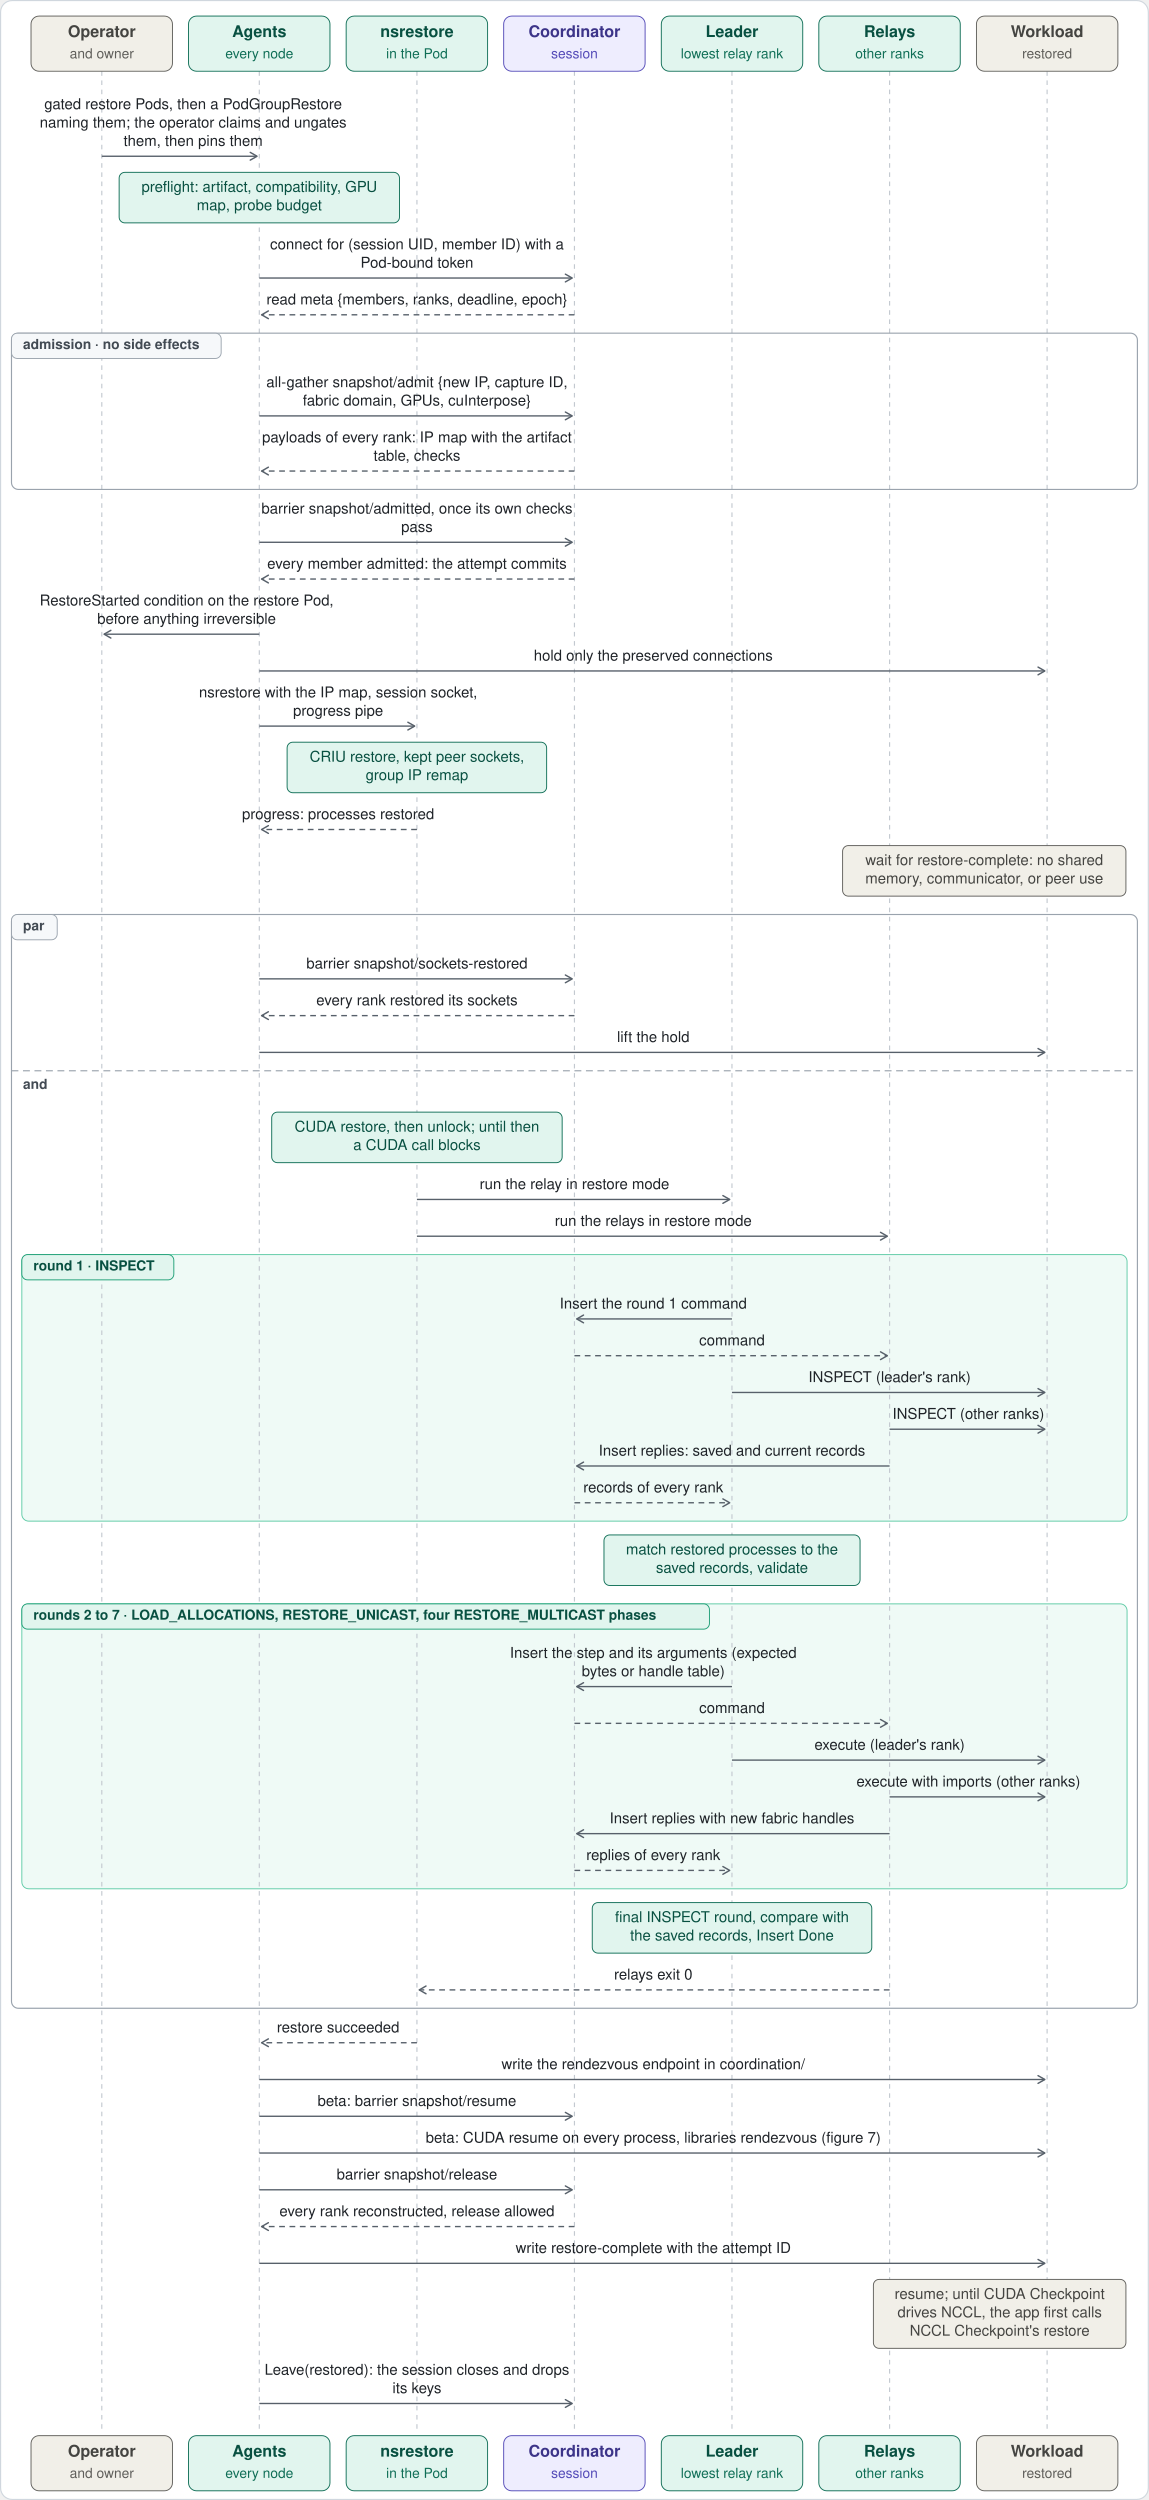
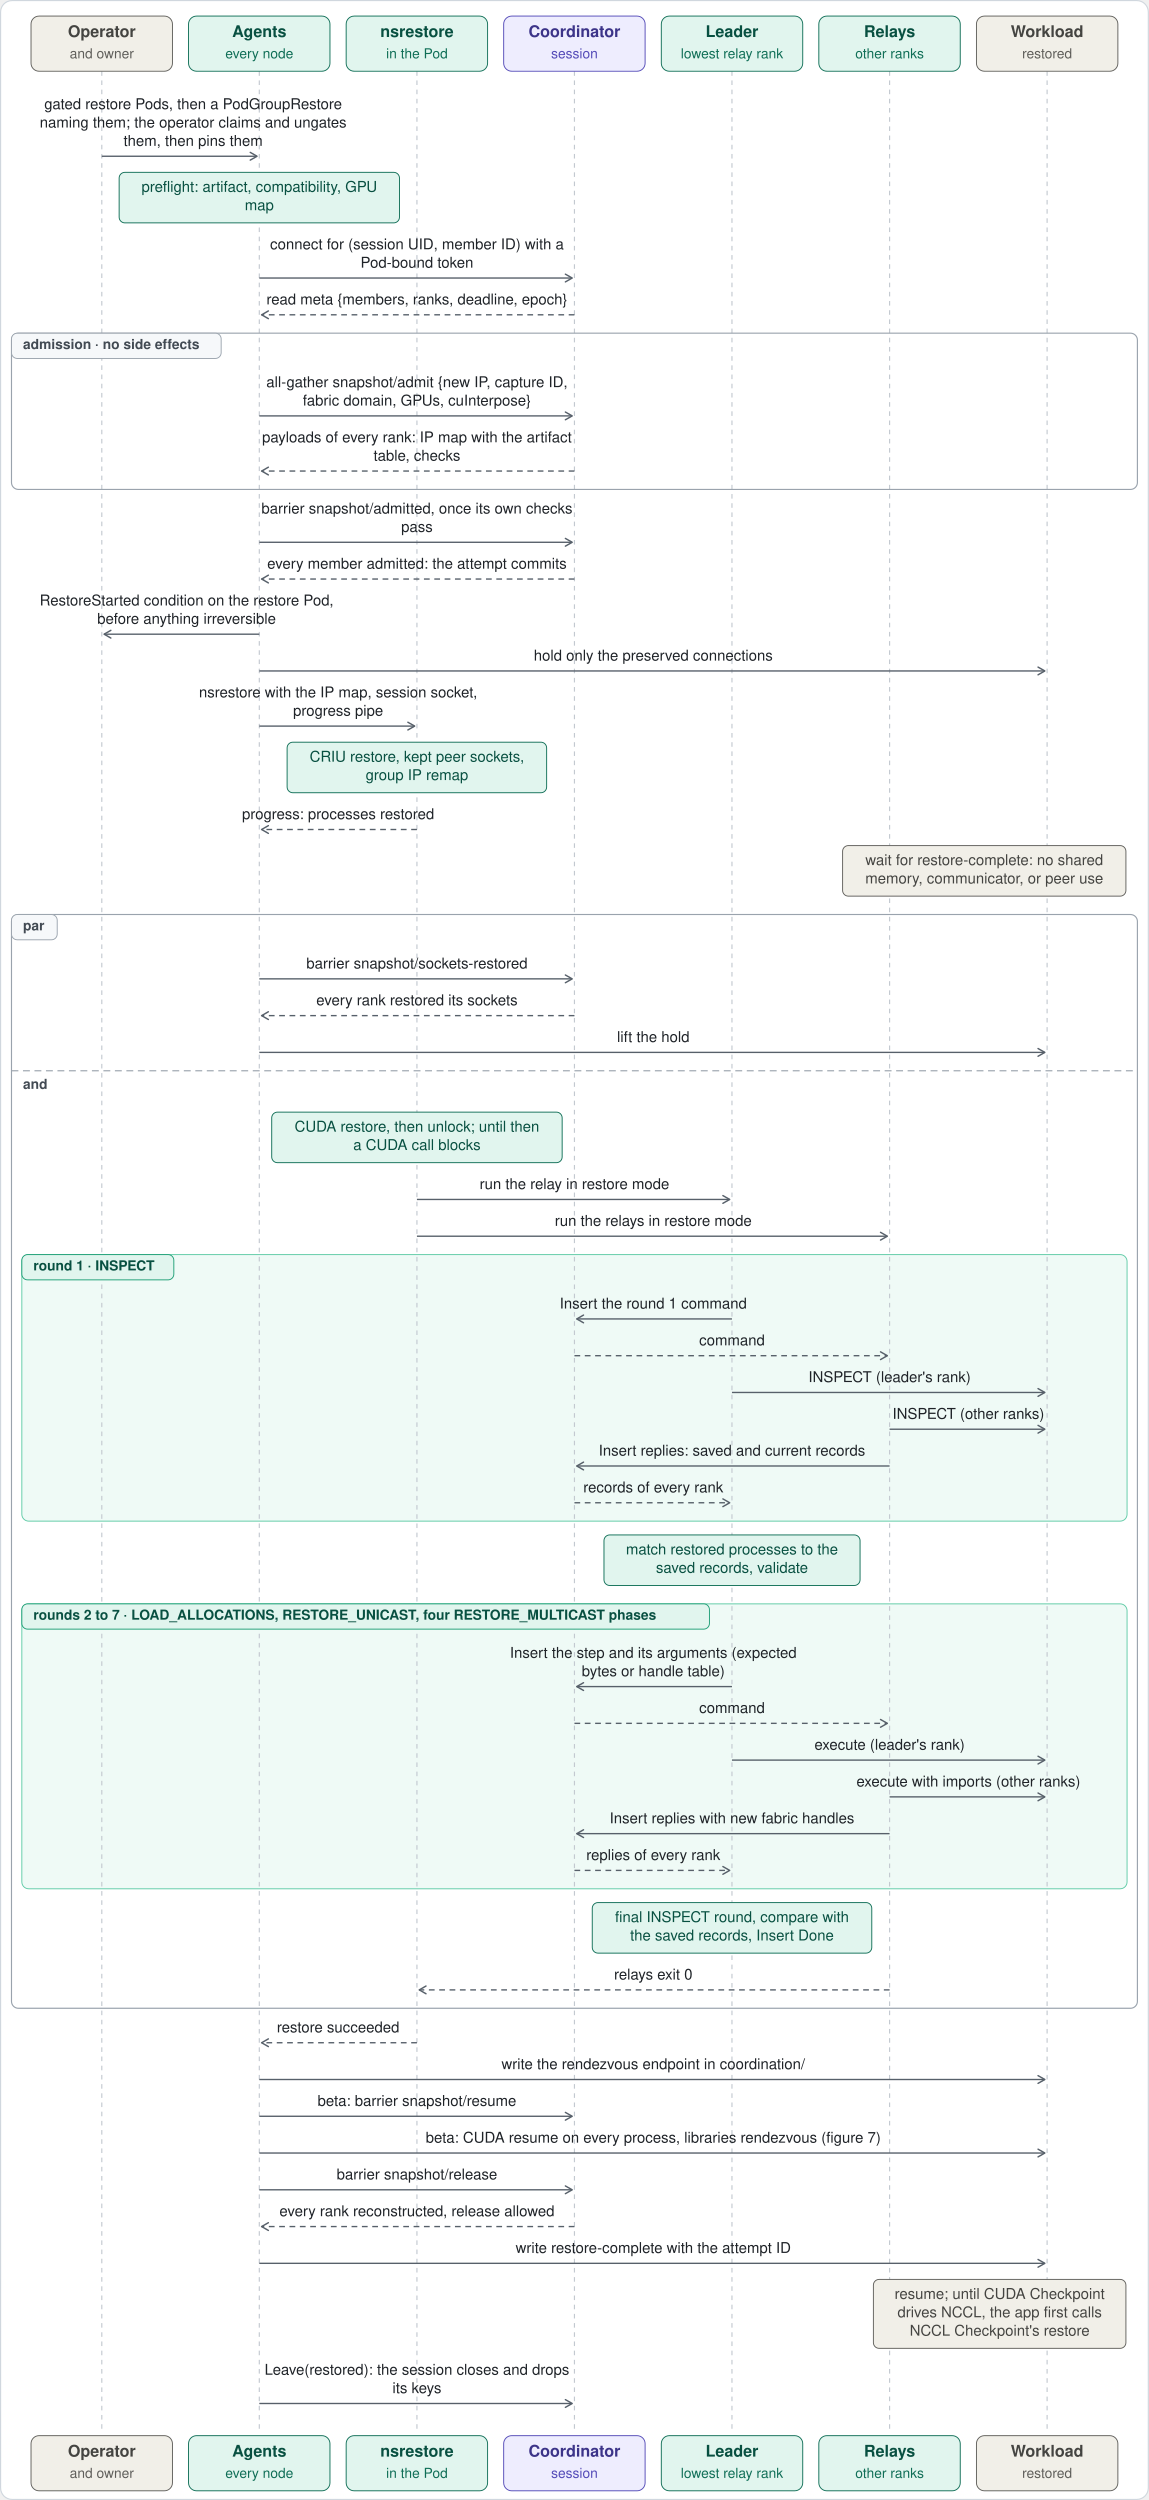
<svg xmlns="http://www.w3.org/2000/svg" width="1000" height="2176" viewBox="0 0 1000 2176" role="img" aria-labelledby="title desc">
  <style>
text{font-family:Helvetica,Arial,"Liberation Sans",sans-serif}
.bg{fill:#ffffff;stroke:#d0d7de}
.tx{fill:#1f2328}.tm{fill:#59636e}
.life{stroke:#c3c9d0}.arw{stroke:#57606a}.arwp{stroke:#7F77DD}
.ahp{stroke:#57606a;fill:none}.ahpp{stroke:#7F77DD;fill:none}
.frm{stroke:#9aa3ad;fill:none}.tag{fill:#f6f8fa;stroke:#9aa3ad}.tagt{fill:#424a53}
.note{fill:#f6f8fa;stroke:#c3c9d0}.notet{fill:#424a53}
.rnd{fill:#E1F5EE;fill-opacity:.55;stroke:#5DCAA5}.rndtag{fill:#E1F5EE;stroke:#1D9E75}.rndt{fill:#085041}
.cont{fill:none;stroke:#9aa3ad}.neutral{fill:#f6f8fa;stroke:#9aa3ad}
.k-p{fill:#EEEDFE;stroke:#534AB7}.k-p-t{fill:#3C3489}.k-p-s{fill:#534AB7}
.k-t{fill:#E1F5EE;stroke:#0F6E56}.k-t-t{fill:#085041}.k-t-s{fill:#0F6E56}
.k-g{fill:#F1EFE8;stroke:#5F5E5A}.k-g-t{fill:#444441}.k-g-s{fill:#5F5E5A}
.k-a{fill:#FAEEDA;stroke:#854F0B}.k-a-t{fill:#633806}.k-a-s{fill:#854F0B}
.k-r{fill:#FCEBEB;stroke:#A32D2D}.k-r-t{fill:#791F1F}.k-r-s{fill:#A32D2D}
.dot{fill:#1f2328}
@media (prefers-color-scheme: dark){
.bg{fill:#0d1117;stroke:#30363d}
.tx{fill:#e6edf3}.tm{fill:#9198a1}
.life{stroke:#3d444d}.arw{stroke:#9198a1}.ahp{stroke:#9198a1}
.frm{stroke:#57606a}.tag{fill:#151b23;stroke:#57606a}.tagt{fill:#d1d7e0}
.note{fill:#151b23;stroke:#3d444d}.notet{fill:#d1d7e0}
.rnd{fill:#085041;fill-opacity:.35;stroke:#1D9E75}.rndtag{fill:#085041;stroke:#5DCAA5}.rndt{fill:#E1F5EE}
.cont{stroke:#57606a}.neutral{fill:#151b23;stroke:#57606a}
.k-p{fill:#3C3489;stroke:#AFA9EC}.k-p-t{fill:#EEEDFE}.k-p-s{fill:#CECBF6}
.k-t{fill:#085041;stroke:#5DCAA5}.k-t-t{fill:#E1F5EE}.k-t-s{fill:#9FE1CB}
.k-g{fill:#444441;stroke:#B4B2A9}.k-g-t{fill:#F1EFE8}.k-g-s{fill:#D3D1C7}
.k-a{fill:#633806;stroke:#EF9F27}.k-a-t{fill:#FAEEDA}.k-a-s{fill:#FAC775}
.k-r{fill:#791F1F;stroke:#F09595}.k-r-t{fill:#FCEBEB}.k-r-s{fill:#F7C1C1}
.dot{fill:#e6edf3}
}
</style>
  <defs>
    <marker id="ah" viewBox="0 0 10 10" refX="8.5" refY="5" markerWidth="7" markerHeight="7" orient="auto-start-reverse">
      <path class="ahp" d="M1.5 1L8.5 5L1.5 9" stroke-width="1.5" stroke-linecap="round" stroke-linejoin="round" />
    </marker>
    <marker id="ahP" viewBox="0 0 10 10" refX="8.5" refY="5" markerWidth="7" markerHeight="7" orient="auto-start-reverse">
      <path class="ahpp" d="M1.5 1L8.5 5L1.5 9" stroke-width="1.5" stroke-linecap="round" stroke-linejoin="round" />
    </marker>
  </defs>
  <rect class="bg" x="0.5" y="0.5" width="999" height="2175" rx="10" />
  <rect class="rnd" x="19" y="1092.0" width="962" height="232.0" rx="6" stroke-width="0.8" />
  <rect class="rnd" x="19" y="1396.0" width="962" height="248.0" rx="6" stroke-width="0.8" />
  <line class="life" x1="88.6" y1="62.0" x2="88.6" y2="2116.0" stroke-width="1" stroke-dasharray="4 4" />
  <line class="life" x1="225.7" y1="62.0" x2="225.7" y2="2116.0" stroke-width="1" stroke-dasharray="4 4" />
  <line class="life" x1="362.9" y1="62.0" x2="362.9" y2="2116.0" stroke-width="1" stroke-dasharray="4 4" />
  <line class="life" x1="500.0" y1="62.0" x2="500.0" y2="2116.0" stroke-width="1" stroke-dasharray="4 4" />
  <line class="life" x1="637.1" y1="62.0" x2="637.1" y2="2116.0" stroke-width="1" stroke-dasharray="4 4" />
  <line class="life" x1="774.3" y1="62.0" x2="774.3" y2="2116.0" stroke-width="1" stroke-dasharray="4 4" />
  <line class="life" x1="911.4" y1="62.0" x2="911.4" y2="2116.0" stroke-width="1" stroke-dasharray="4 4" />
  <rect class="frm" x="10" y="290.0" width="980" height="136.0" rx="6" stroke-width="1" />
  <rect class="tag" x="10" y="290.0" width="182.5" height="22" rx="5" stroke-width="0.8" />
  <text x="20.0" y="301.0" class="tagt" font-size="12" font-weight="700" text-anchor="start" dominant-baseline="central">admission · no side effects</text>
  <rect class="rndtag" x="19" y="1092.0" width="132.3" height="22" rx="5" stroke-width="0.8" />
  <text x="29.0" y="1103.0" class="rndt" font-size="12" font-weight="700" text-anchor="start" dominant-baseline="central">round 1 · INSPECT</text>
  <rect class="rndtag" x="19" y="1396.0" width="598.5" height="22" rx="5" stroke-width="0.8" />
  <text x="29.0" y="1407.0" class="rndt" font-size="12" font-weight="700" text-anchor="start" dominant-baseline="central">rounds 2 to 7 · LOAD_ALLOCATIONS, RESTORE_UNICAST, four RESTORE_MULTICAST phases</text>
  <rect class="frm" x="10" y="796.0" width="980" height="952.0" rx="6" stroke-width="1" />
  <rect class="tag" x="10" y="796.0" width="39.8" height="22" rx="5" stroke-width="0.8" />
  <text x="20.0" y="807.0" class="tagt" font-size="12" font-weight="700" text-anchor="start" dominant-baseline="central">par</text>
  <line class="frm" x1="10.0" y1="932.0" x2="990.0" y2="932.0" stroke-width="1" stroke-dasharray="6 4" />
  <text x="20.0" y="945.0" class="tagt" font-size="12" font-weight="700" text-anchor="start" dominant-baseline="central">and</text>
  <text x="168.1" y="92.0" class="tx" font-size="13" font-weight="400" text-anchor="middle" dominant-baseline="central">gated restore Pods, then a PodGroupRestore</text>
  <text x="168.1" y="108.0" class="tx" font-size="13" font-weight="400" text-anchor="middle" dominant-baseline="central">naming them; the operator claims and ungates</text>
  <text x="168.1" y="124.0" class="tx" font-size="13" font-weight="400" text-anchor="middle" dominant-baseline="central">them, then pins them</text>
  <line class="arw" x1="88.6" y1="136.0" x2="223.7" y2="136.0" stroke-width="1.2" marker-end="url(#ah)" />
  <rect class="k-t" x="103.7" y="150.0" width="244.0" height="44" rx="5" stroke-width="0.8" />
  <text x="225.7" y="164.0" class="k-t-t" font-size="13" font-weight="400" text-anchor="middle" dominant-baseline="central">preflight: artifact, compatibility, GPU</text>
-   <text x="225.7" y="180.0" class="k-t-t" font-size="13" font-weight="400" text-anchor="middle" dominant-baseline="central">map, probe budget</text>
+   <text x="225.7" y="180.0" class="k-t-t" font-size="13" font-weight="400" text-anchor="middle" dominant-baseline="central">map</text>
  <text x="362.9" y="214.0" class="tx" font-size="13" font-weight="400" text-anchor="middle" dominant-baseline="central">connect for (session UID, member ID) with a</text>
  <text x="362.9" y="230.0" class="tx" font-size="13" font-weight="400" text-anchor="middle" dominant-baseline="central">Pod-bound token</text>
  <line class="arw" x1="225.7" y1="242.0" x2="498.0" y2="242.0" stroke-width="1.2" marker-end="url(#ah)" />
  <text x="362.9" y="262.0" class="tx" font-size="13" font-weight="400" text-anchor="middle" dominant-baseline="central">read meta {members, ranks, deadline, epoch}</text>
  <line class="arw" x1="500.0" y1="274.0" x2="227.7" y2="274.0" stroke-width="1.2" stroke-dasharray="5 4" marker-end="url(#ah)" />
  <text x="362.9" y="334.0" class="tx" font-size="13" font-weight="400" text-anchor="middle" dominant-baseline="central">all-gather snapshot/admit {new IP, capture ID,</text>
  <text x="362.9" y="350.0" class="tx" font-size="13" font-weight="400" text-anchor="middle" dominant-baseline="central">fabric domain, GPUs, cuInterpose}</text>
  <line class="arw" x1="225.7" y1="362.0" x2="498.0" y2="362.0" stroke-width="1.2" marker-end="url(#ah)" />
  <text x="362.9" y="382.0" class="tx" font-size="13" font-weight="400" text-anchor="middle" dominant-baseline="central">payloads of every rank: IP map with the artifact</text>
  <text x="362.9" y="398.0" class="tx" font-size="13" font-weight="400" text-anchor="middle" dominant-baseline="central">table, checks</text>
  <line class="arw" x1="500.0" y1="410.0" x2="227.7" y2="410.0" stroke-width="1.2" stroke-dasharray="5 4" marker-end="url(#ah)" />
  <text x="362.9" y="444.0" class="tx" font-size="13" font-weight="400" text-anchor="middle" dominant-baseline="central">barrier snapshot/admitted, once its own checks</text>
  <text x="362.9" y="460.0" class="tx" font-size="13" font-weight="400" text-anchor="middle" dominant-baseline="central">pass</text>
  <line class="arw" x1="225.7" y1="472.0" x2="498.0" y2="472.0" stroke-width="1.2" marker-end="url(#ah)" />
  <text x="362.9" y="492.0" class="tx" font-size="13" font-weight="400" text-anchor="middle" dominant-baseline="central">every member admitted: the attempt commits</text>
  <line class="arw" x1="500.0" y1="504.0" x2="227.7" y2="504.0" stroke-width="1.2" stroke-dasharray="5 4" marker-end="url(#ah)" />
  <text x="162.4" y="524.0" class="tx" font-size="13" font-weight="400" text-anchor="middle" dominant-baseline="central">RestoreStarted condition on the restore Pod,</text>
  <text x="162.4" y="540.0" class="tx" font-size="13" font-weight="400" text-anchor="middle" dominant-baseline="central">before anything irreversible</text>
  <line class="arw" x1="225.7" y1="552.0" x2="90.6" y2="552.0" stroke-width="1.2" marker-end="url(#ah)" />
  <text x="568.6" y="572.0" class="tx" font-size="13" font-weight="400" text-anchor="middle" dominant-baseline="central">hold only the preserved connections</text>
  <line class="arw" x1="225.7" y1="584.0" x2="909.4" y2="584.0" stroke-width="1.2" marker-end="url(#ah)" />
  <text x="294.3" y="604.0" class="tx" font-size="13" font-weight="400" text-anchor="middle" dominant-baseline="central">nsrestore with the IP map, session socket,</text>
  <text x="294.3" y="620.0" class="tx" font-size="13" font-weight="400" text-anchor="middle" dominant-baseline="central">progress pipe</text>
  <line class="arw" x1="225.7" y1="632.0" x2="360.9" y2="632.0" stroke-width="1.2" marker-end="url(#ah)" />
  <rect class="k-t" x="249.9" y="646.0" width="225.9" height="44" rx="5" stroke-width="0.8" />
  <text x="362.9" y="660.0" class="k-t-t" font-size="13" font-weight="400" text-anchor="middle" dominant-baseline="central">CRIU restore, kept peer sockets,</text>
  <text x="362.9" y="676.0" class="k-t-t" font-size="13" font-weight="400" text-anchor="middle" dominant-baseline="central">group IP remap</text>
  <text x="294.3" y="710.0" class="tx" font-size="13" font-weight="400" text-anchor="middle" dominant-baseline="central">progress: processes restored</text>
  <line class="arw" x1="362.9" y1="722.0" x2="227.7" y2="722.0" stroke-width="1.2" stroke-dasharray="5 4" marker-end="url(#ah)" />
  <rect class="k-g" x="733.4" y="736.0" width="246.6" height="44" rx="5" stroke-width="0.8" />
  <text x="856.7" y="750.0" class="k-g-t" font-size="13" font-weight="400" text-anchor="middle" dominant-baseline="central">wait for restore-complete: no shared</text>
  <text x="856.7" y="766.0" class="k-g-t" font-size="13" font-weight="400" text-anchor="middle" dominant-baseline="central">memory, communicator, or peer use</text>
  <text x="362.9" y="840.0" class="tx" font-size="13" font-weight="400" text-anchor="middle" dominant-baseline="central">barrier snapshot/sockets-restored</text>
  <line class="arw" x1="225.7" y1="852.0" x2="498.0" y2="852.0" stroke-width="1.2" marker-end="url(#ah)" />
  <text x="362.9" y="872.0" class="tx" font-size="13" font-weight="400" text-anchor="middle" dominant-baseline="central">every rank restored its sockets</text>
  <line class="arw" x1="500.0" y1="884.0" x2="227.7" y2="884.0" stroke-width="1.2" stroke-dasharray="5 4" marker-end="url(#ah)" />
  <text x="568.6" y="904.0" class="tx" font-size="13" font-weight="400" text-anchor="middle" dominant-baseline="central">lift the hold</text>
  <line class="arw" x1="225.7" y1="916.0" x2="909.4" y2="916.0" stroke-width="1.2" marker-end="url(#ah)" />
  <rect class="k-t" x="236.5" y="968.0" width="252.8" height="44" rx="5" stroke-width="0.8" />
  <text x="362.9" y="982.0" class="k-t-t" font-size="13" font-weight="400" text-anchor="middle" dominant-baseline="central">CUDA restore, then unlock; until then</text>
  <text x="362.9" y="998.0" class="k-t-t" font-size="13" font-weight="400" text-anchor="middle" dominant-baseline="central">a CUDA call blocks</text>
  <text x="500.0" y="1032.0" class="tx" font-size="13" font-weight="400" text-anchor="middle" dominant-baseline="central">run the relay in restore mode</text>
  <line class="arw" x1="362.9" y1="1044.0" x2="635.1" y2="1044.0" stroke-width="1.2" marker-end="url(#ah)" />
  <text x="568.6" y="1064.0" class="tx" font-size="13" font-weight="400" text-anchor="middle" dominant-baseline="central">run the relays in restore mode</text>
  <line class="arw" x1="362.9" y1="1076.0" x2="772.3" y2="1076.0" stroke-width="1.2" marker-end="url(#ah)" />
  <text x="568.6" y="1136.0" class="tx" font-size="13" font-weight="400" text-anchor="middle" dominant-baseline="central">Insert the round 1 command</text>
  <line class="arw" x1="637.1" y1="1148.0" x2="502.0" y2="1148.0" stroke-width="1.2" marker-end="url(#ah)" />
  <text x="637.1" y="1168.0" class="tx" font-size="13" font-weight="400" text-anchor="middle" dominant-baseline="central">command</text>
  <line class="arw" x1="500.0" y1="1180.0" x2="772.3" y2="1180.0" stroke-width="1.2" stroke-dasharray="5 4" marker-end="url(#ah)" />
  <text x="774.3" y="1200.0" class="tx" font-size="13" font-weight="400" text-anchor="middle" dominant-baseline="central">INSPECT (leader's rank)</text>
  <line class="arw" x1="637.1" y1="1212.0" x2="909.4" y2="1212.0" stroke-width="1.2" marker-end="url(#ah)" />
  <text x="842.9" y="1232.0" class="tx" font-size="13" font-weight="400" text-anchor="middle" dominant-baseline="central">INSPECT (other ranks)</text>
  <line class="arw" x1="774.3" y1="1244.0" x2="909.4" y2="1244.0" stroke-width="1.2" marker-end="url(#ah)" />
  <text x="637.1" y="1264.0" class="tx" font-size="13" font-weight="400" text-anchor="middle" dominant-baseline="central">Insert replies: saved and current records</text>
  <line class="arw" x1="774.3" y1="1276.0" x2="502.0" y2="1276.0" stroke-width="1.2" marker-end="url(#ah)" />
  <text x="568.6" y="1296.0" class="tx" font-size="13" font-weight="400" text-anchor="middle" dominant-baseline="central">records of every rank</text>
  <line class="arw" x1="500.0" y1="1308.0" x2="635.1" y2="1308.0" stroke-width="1.2" stroke-dasharray="5 4" marker-end="url(#ah)" />
  <rect class="k-t" x="525.7" y="1336.0" width="222.9" height="44" rx="5" stroke-width="0.8" />
  <text x="637.1" y="1350.0" class="k-t-t" font-size="13" font-weight="400" text-anchor="middle" dominant-baseline="central">match restored processes to the</text>
  <text x="637.1" y="1366.0" class="k-t-t" font-size="13" font-weight="400" text-anchor="middle" dominant-baseline="central">saved records, validate</text>
  <text x="568.6" y="1440.0" class="tx" font-size="13" font-weight="400" text-anchor="middle" dominant-baseline="central">Insert the step and its arguments (expected</text>
  <text x="568.6" y="1456.0" class="tx" font-size="13" font-weight="400" text-anchor="middle" dominant-baseline="central">bytes or handle table)</text>
  <line class="arw" x1="637.1" y1="1468.0" x2="502.0" y2="1468.0" stroke-width="1.2" marker-end="url(#ah)" />
  <text x="637.1" y="1488.0" class="tx" font-size="13" font-weight="400" text-anchor="middle" dominant-baseline="central">command</text>
  <line class="arw" x1="500.0" y1="1500.0" x2="772.3" y2="1500.0" stroke-width="1.2" stroke-dasharray="5 4" marker-end="url(#ah)" />
  <text x="774.3" y="1520.0" class="tx" font-size="13" font-weight="400" text-anchor="middle" dominant-baseline="central">execute (leader's rank)</text>
  <line class="arw" x1="637.1" y1="1532.0" x2="909.4" y2="1532.0" stroke-width="1.2" marker-end="url(#ah)" />
  <text x="842.9" y="1552.0" class="tx" font-size="13" font-weight="400" text-anchor="middle" dominant-baseline="central">execute with imports (other ranks)</text>
  <line class="arw" x1="774.3" y1="1564.0" x2="909.4" y2="1564.0" stroke-width="1.2" marker-end="url(#ah)" />
  <text x="637.1" y="1584.0" class="tx" font-size="13" font-weight="400" text-anchor="middle" dominant-baseline="central">Insert replies with new fabric handles</text>
  <line class="arw" x1="774.3" y1="1596.0" x2="502.0" y2="1596.0" stroke-width="1.2" marker-end="url(#ah)" />
  <text x="568.6" y="1616.0" class="tx" font-size="13" font-weight="400" text-anchor="middle" dominant-baseline="central">replies of every rank</text>
  <line class="arw" x1="500.0" y1="1628.0" x2="635.1" y2="1628.0" stroke-width="1.2" stroke-dasharray="5 4" marker-end="url(#ah)" />
  <rect class="k-t" x="515.5" y="1656.0" width="243.3" height="44" rx="5" stroke-width="0.8" />
  <text x="637.1" y="1670.0" class="k-t-t" font-size="13" font-weight="400" text-anchor="middle" dominant-baseline="central">final INSPECT round, compare with</text>
  <text x="637.1" y="1686.0" class="k-t-t" font-size="13" font-weight="400" text-anchor="middle" dominant-baseline="central">the saved records, Insert Done</text>
  <text x="568.6" y="1720.0" class="tx" font-size="13" font-weight="400" text-anchor="middle" dominant-baseline="central">relays exit 0</text>
  <line class="arw" x1="774.3" y1="1732.0" x2="364.9" y2="1732.0" stroke-width="1.2" stroke-dasharray="5 4" marker-end="url(#ah)" />
  <text x="294.3" y="1766.0" class="tx" font-size="13" font-weight="400" text-anchor="middle" dominant-baseline="central">restore succeeded</text>
  <line class="arw" x1="362.9" y1="1778.0" x2="227.7" y2="1778.0" stroke-width="1.2" stroke-dasharray="5 4" marker-end="url(#ah)" />
  <text x="568.6" y="1798.0" class="tx" font-size="13" font-weight="400" text-anchor="middle" dominant-baseline="central">write the rendezvous endpoint in coordination/</text>
  <line class="arw" x1="225.7" y1="1810.0" x2="909.4" y2="1810.0" stroke-width="1.2" marker-end="url(#ah)" />
  <text x="362.9" y="1830.0" class="tx" font-size="13" font-weight="400" text-anchor="middle" dominant-baseline="central">beta: barrier snapshot/resume</text>
  <line class="arw" x1="225.7" y1="1842.0" x2="498.0" y2="1842.0" stroke-width="1.2" marker-end="url(#ah)" />
  <text x="568.6" y="1862.0" class="tx" font-size="13" font-weight="400" text-anchor="middle" dominant-baseline="central">beta: CUDA resume on every process, libraries rendezvous (figure 7)</text>
  <line class="arw" x1="225.7" y1="1874.0" x2="909.4" y2="1874.0" stroke-width="1.2" marker-end="url(#ah)" />
  <text x="362.9" y="1894.0" class="tx" font-size="13" font-weight="400" text-anchor="middle" dominant-baseline="central">barrier snapshot/release</text>
  <line class="arw" x1="225.7" y1="1906.0" x2="498.0" y2="1906.0" stroke-width="1.2" marker-end="url(#ah)" />
  <text x="362.9" y="1926.0" class="tx" font-size="13" font-weight="400" text-anchor="middle" dominant-baseline="central">every rank reconstructed, release allowed</text>
  <line class="arw" x1="500.0" y1="1938.0" x2="227.7" y2="1938.0" stroke-width="1.2" stroke-dasharray="5 4" marker-end="url(#ah)" />
  <text x="568.6" y="1958.0" class="tx" font-size="13" font-weight="400" text-anchor="middle" dominant-baseline="central">write restore-complete with the attempt ID</text>
  <line class="arw" x1="225.7" y1="1970.0" x2="909.4" y2="1970.0" stroke-width="1.2" marker-end="url(#ah)" />
  <rect class="k-g" x="760.2" y="1984.0" width="219.8" height="60" rx="5" stroke-width="0.8" />
  <text x="870.1" y="1998.0" class="k-g-t" font-size="13" font-weight="400" text-anchor="middle" dominant-baseline="central">resume; until CUDA Checkpoint</text>
  <text x="870.1" y="2014.0" class="k-g-t" font-size="13" font-weight="400" text-anchor="middle" dominant-baseline="central">drives NCCL, the app first calls</text>
  <text x="870.1" y="2030.0" class="k-g-t" font-size="13" font-weight="400" text-anchor="middle" dominant-baseline="central">NCCL Checkpoint's restore</text>
  <text x="362.9" y="2064.0" class="tx" font-size="13" font-weight="400" text-anchor="middle" dominant-baseline="central">Leave(restored): the session closes and drops</text>
  <text x="362.9" y="2080.0" class="tx" font-size="13" font-weight="400" text-anchor="middle" dominant-baseline="central">its keys</text>
  <line class="arw" x1="225.7" y1="2092.0" x2="498.0" y2="2092.0" stroke-width="1.2" marker-end="url(#ah)" />
  <rect class="k-g" x="27.0" y="14.0" width="123.1" height="48.0" rx="7" stroke-width="0.8" />
  <text x="88.6" y="29.0" class="k-g-t" font-size="14" font-weight="700" text-anchor="middle" dominant-baseline="central">Operator</text>
  <text x="88.6" y="48.0" class="k-g-s" font-size="12" font-weight="400" text-anchor="middle" dominant-baseline="central">and owner</text>
  <rect class="k-g" x="27.0" y="2120.0" width="123.1" height="48.0" rx="7" stroke-width="0.8" />
  <text x="88.6" y="2135.0" class="k-g-t" font-size="14" font-weight="700" text-anchor="middle" dominant-baseline="central">Operator</text>
  <text x="88.6" y="2154.0" class="k-g-s" font-size="12" font-weight="400" text-anchor="middle" dominant-baseline="central">and owner</text>
  <rect class="k-t" x="164.1" y="14.0" width="123.1" height="48.0" rx="7" stroke-width="0.8" />
  <text x="225.7" y="29.0" class="k-t-t" font-size="14" font-weight="700" text-anchor="middle" dominant-baseline="central">Agents</text>
  <text x="225.7" y="48.0" class="k-t-s" font-size="12" font-weight="400" text-anchor="middle" dominant-baseline="central">every node</text>
  <rect class="k-t" x="164.1" y="2120.0" width="123.1" height="48.0" rx="7" stroke-width="0.8" />
  <text x="225.7" y="2135.0" class="k-t-t" font-size="14" font-weight="700" text-anchor="middle" dominant-baseline="central">Agents</text>
  <text x="225.7" y="2154.0" class="k-t-s" font-size="12" font-weight="400" text-anchor="middle" dominant-baseline="central">every node</text>
  <rect class="k-t" x="301.3" y="14.0" width="123.1" height="48.0" rx="7" stroke-width="0.8" />
  <text x="362.9" y="29.0" class="k-t-t" font-size="14" font-weight="700" text-anchor="middle" dominant-baseline="central">nsrestore</text>
  <text x="362.9" y="48.0" class="k-t-s" font-size="12" font-weight="400" text-anchor="middle" dominant-baseline="central">in the Pod</text>
  <rect class="k-t" x="301.3" y="2120.0" width="123.1" height="48.0" rx="7" stroke-width="0.8" />
  <text x="362.9" y="2135.0" class="k-t-t" font-size="14" font-weight="700" text-anchor="middle" dominant-baseline="central">nsrestore</text>
  <text x="362.9" y="2154.0" class="k-t-s" font-size="12" font-weight="400" text-anchor="middle" dominant-baseline="central">in the Pod</text>
  <rect class="k-p" x="438.4" y="14.0" width="123.1" height="48.0" rx="7" stroke-width="0.8" />
  <text x="500.0" y="29.0" class="k-p-t" font-size="14" font-weight="700" text-anchor="middle" dominant-baseline="central">Coordinator</text>
  <text x="500.0" y="48.0" class="k-p-s" font-size="12" font-weight="400" text-anchor="middle" dominant-baseline="central">session</text>
  <rect class="k-p" x="438.4" y="2120.0" width="123.1" height="48.0" rx="7" stroke-width="0.8" />
  <text x="500.0" y="2135.0" class="k-p-t" font-size="14" font-weight="700" text-anchor="middle" dominant-baseline="central">Coordinator</text>
  <text x="500.0" y="2154.0" class="k-p-s" font-size="12" font-weight="400" text-anchor="middle" dominant-baseline="central">session</text>
  <rect class="k-t" x="575.6" y="14.0" width="123.1" height="48.0" rx="7" stroke-width="0.8" />
  <text x="637.1" y="29.0" class="k-t-t" font-size="14" font-weight="700" text-anchor="middle" dominant-baseline="central">Leader</text>
  <text x="637.1" y="48.0" class="k-t-s" font-size="12" font-weight="400" text-anchor="middle" dominant-baseline="central">lowest relay rank</text>
  <rect class="k-t" x="575.6" y="2120.0" width="123.1" height="48.0" rx="7" stroke-width="0.8" />
  <text x="637.1" y="2135.0" class="k-t-t" font-size="14" font-weight="700" text-anchor="middle" dominant-baseline="central">Leader</text>
  <text x="637.1" y="2154.0" class="k-t-s" font-size="12" font-weight="400" text-anchor="middle" dominant-baseline="central">lowest relay rank</text>
  <rect class="k-t" x="712.7" y="14.0" width="123.1" height="48.0" rx="7" stroke-width="0.8" />
  <text x="774.3" y="29.0" class="k-t-t" font-size="14" font-weight="700" text-anchor="middle" dominant-baseline="central">Relays</text>
  <text x="774.3" y="48.0" class="k-t-s" font-size="12" font-weight="400" text-anchor="middle" dominant-baseline="central">other ranks</text>
  <rect class="k-t" x="712.7" y="2120.0" width="123.1" height="48.0" rx="7" stroke-width="0.8" />
  <text x="774.3" y="2135.0" class="k-t-t" font-size="14" font-weight="700" text-anchor="middle" dominant-baseline="central">Relays</text>
  <text x="774.3" y="2154.0" class="k-t-s" font-size="12" font-weight="400" text-anchor="middle" dominant-baseline="central">other ranks</text>
  <rect class="k-g" x="849.9" y="14.0" width="123.1" height="48.0" rx="7" stroke-width="0.8" />
  <text x="911.4" y="29.0" class="k-g-t" font-size="14" font-weight="700" text-anchor="middle" dominant-baseline="central">Workload</text>
  <text x="911.4" y="48.0" class="k-g-s" font-size="12" font-weight="400" text-anchor="middle" dominant-baseline="central">restored</text>
  <rect class="k-g" x="849.9" y="2120.0" width="123.1" height="48.0" rx="7" stroke-width="0.8" />
  <text x="911.4" y="2135.0" class="k-g-t" font-size="14" font-weight="700" text-anchor="middle" dominant-baseline="central">Workload</text>
  <text x="911.4" y="2154.0" class="k-g-s" font-size="12" font-weight="400" text-anchor="middle" dominant-baseline="central">restored</text>
</svg>
